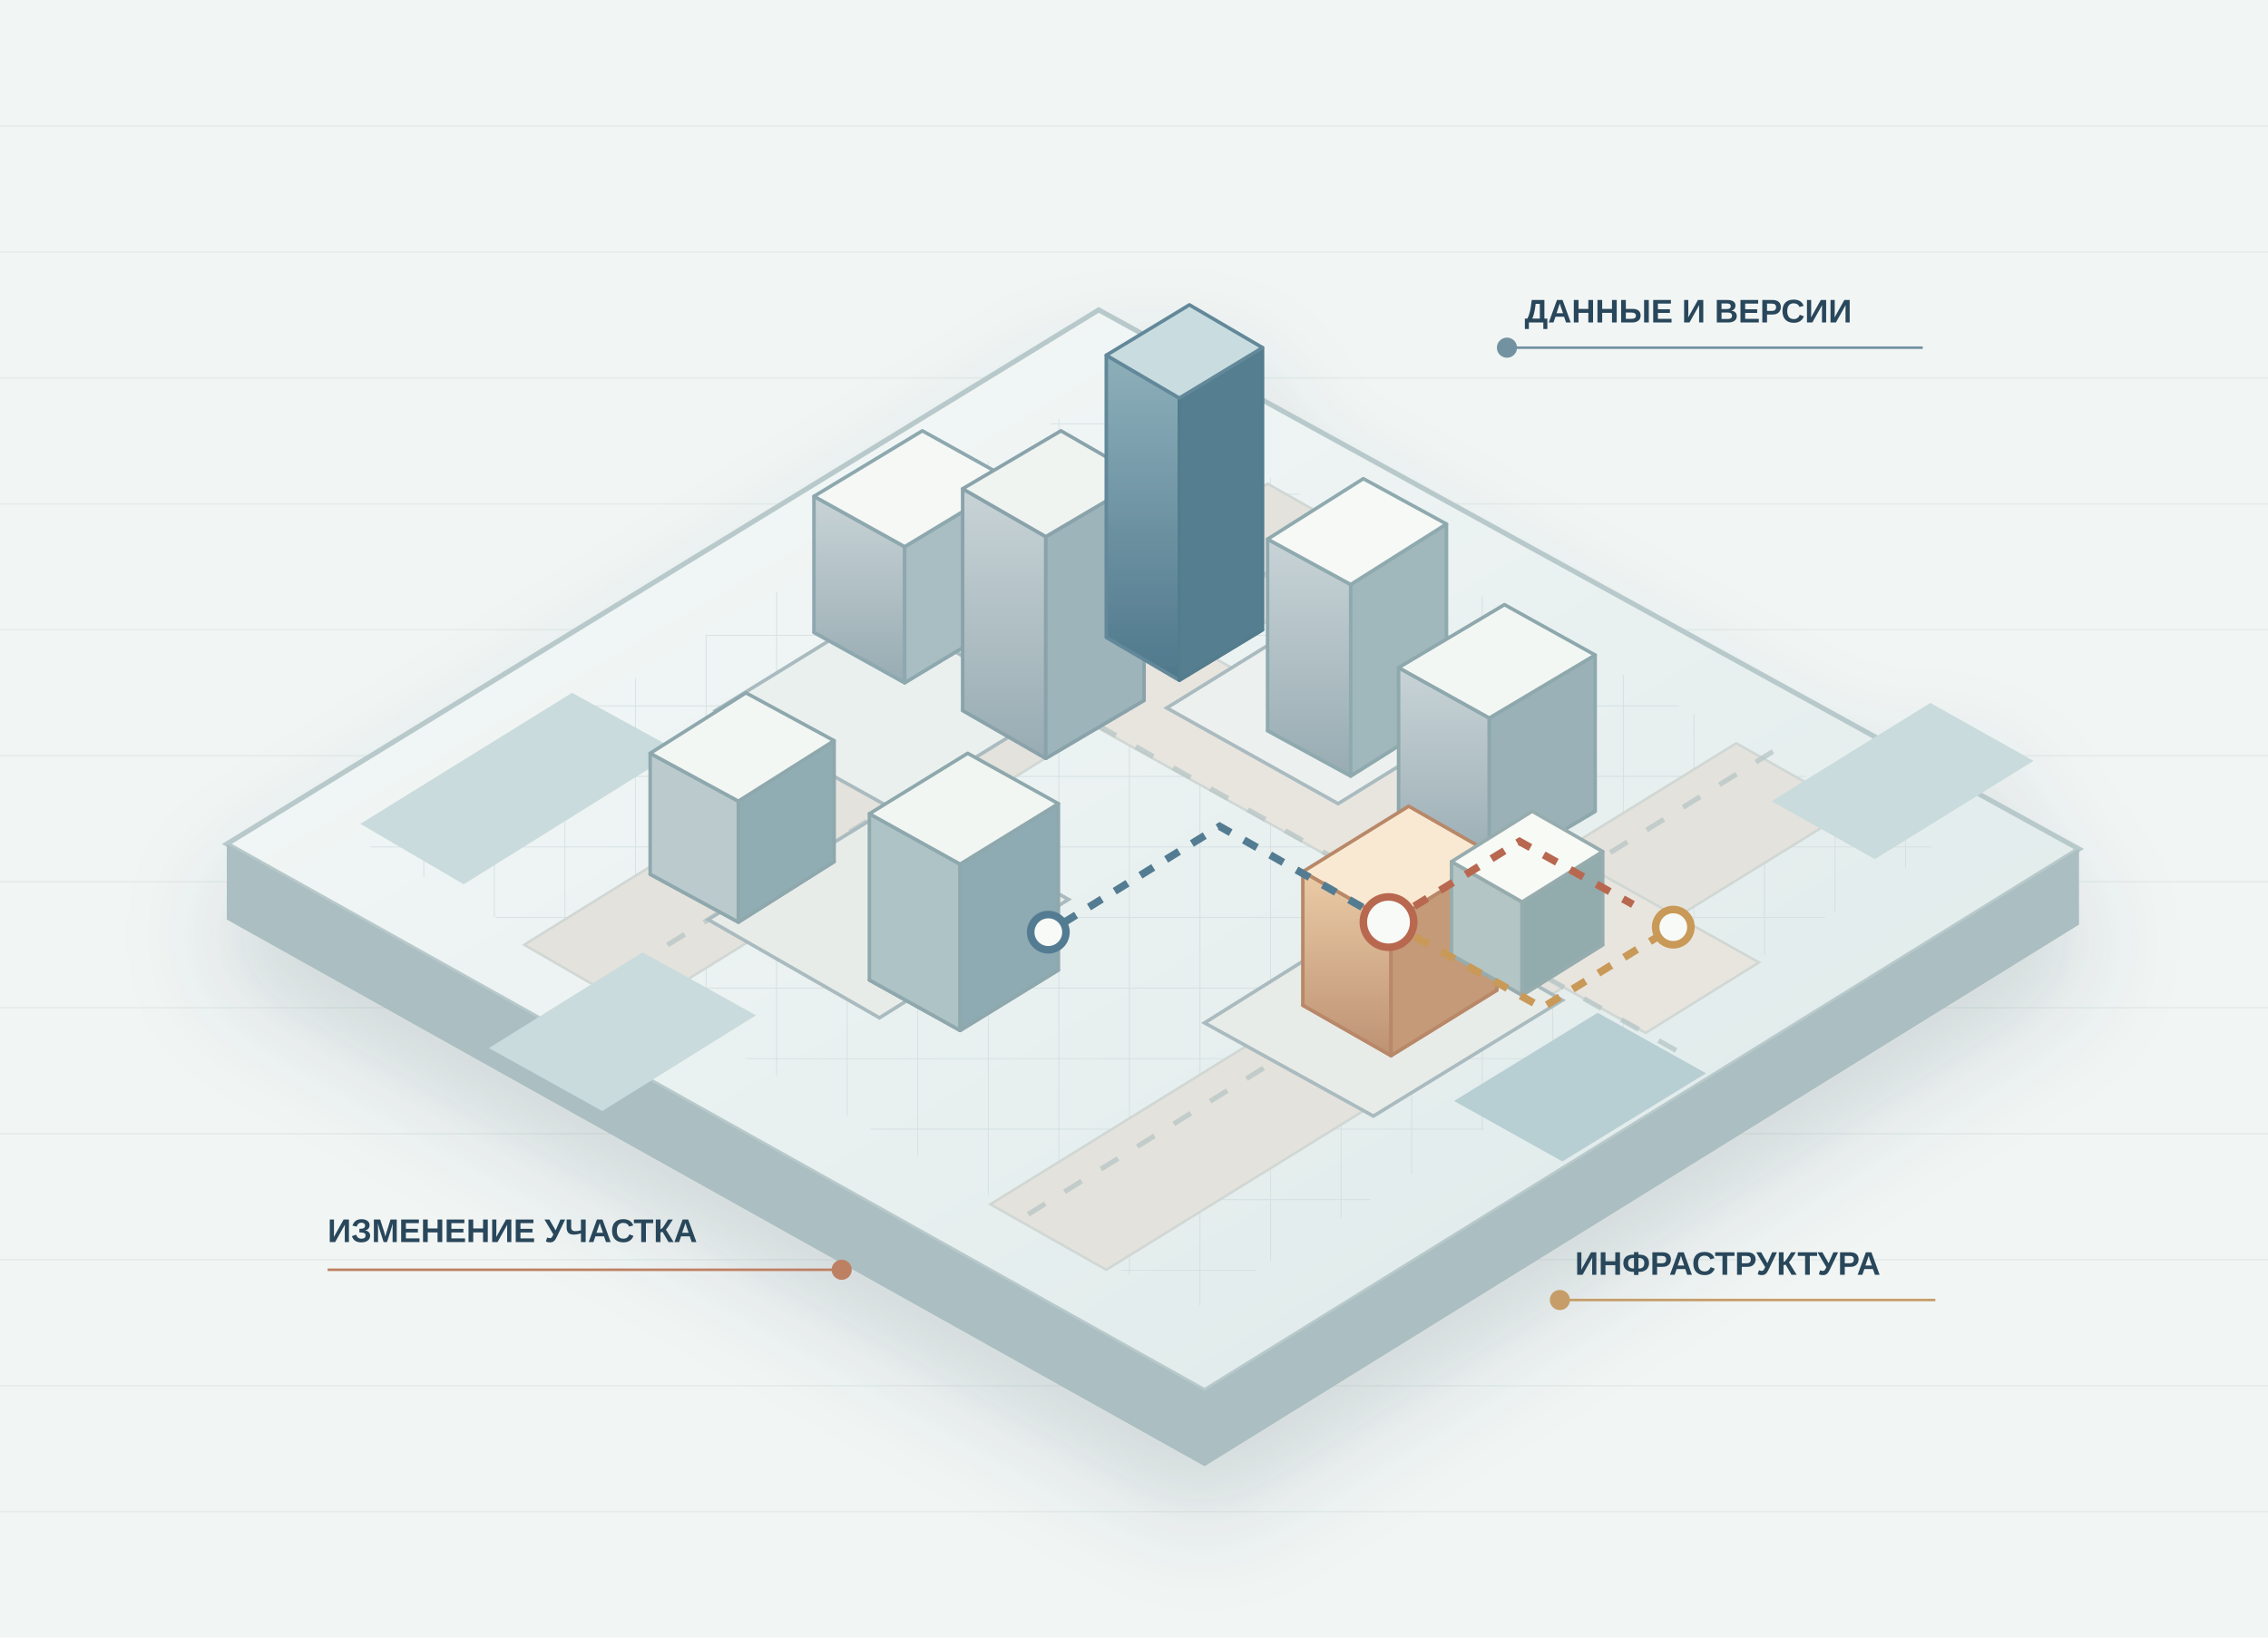
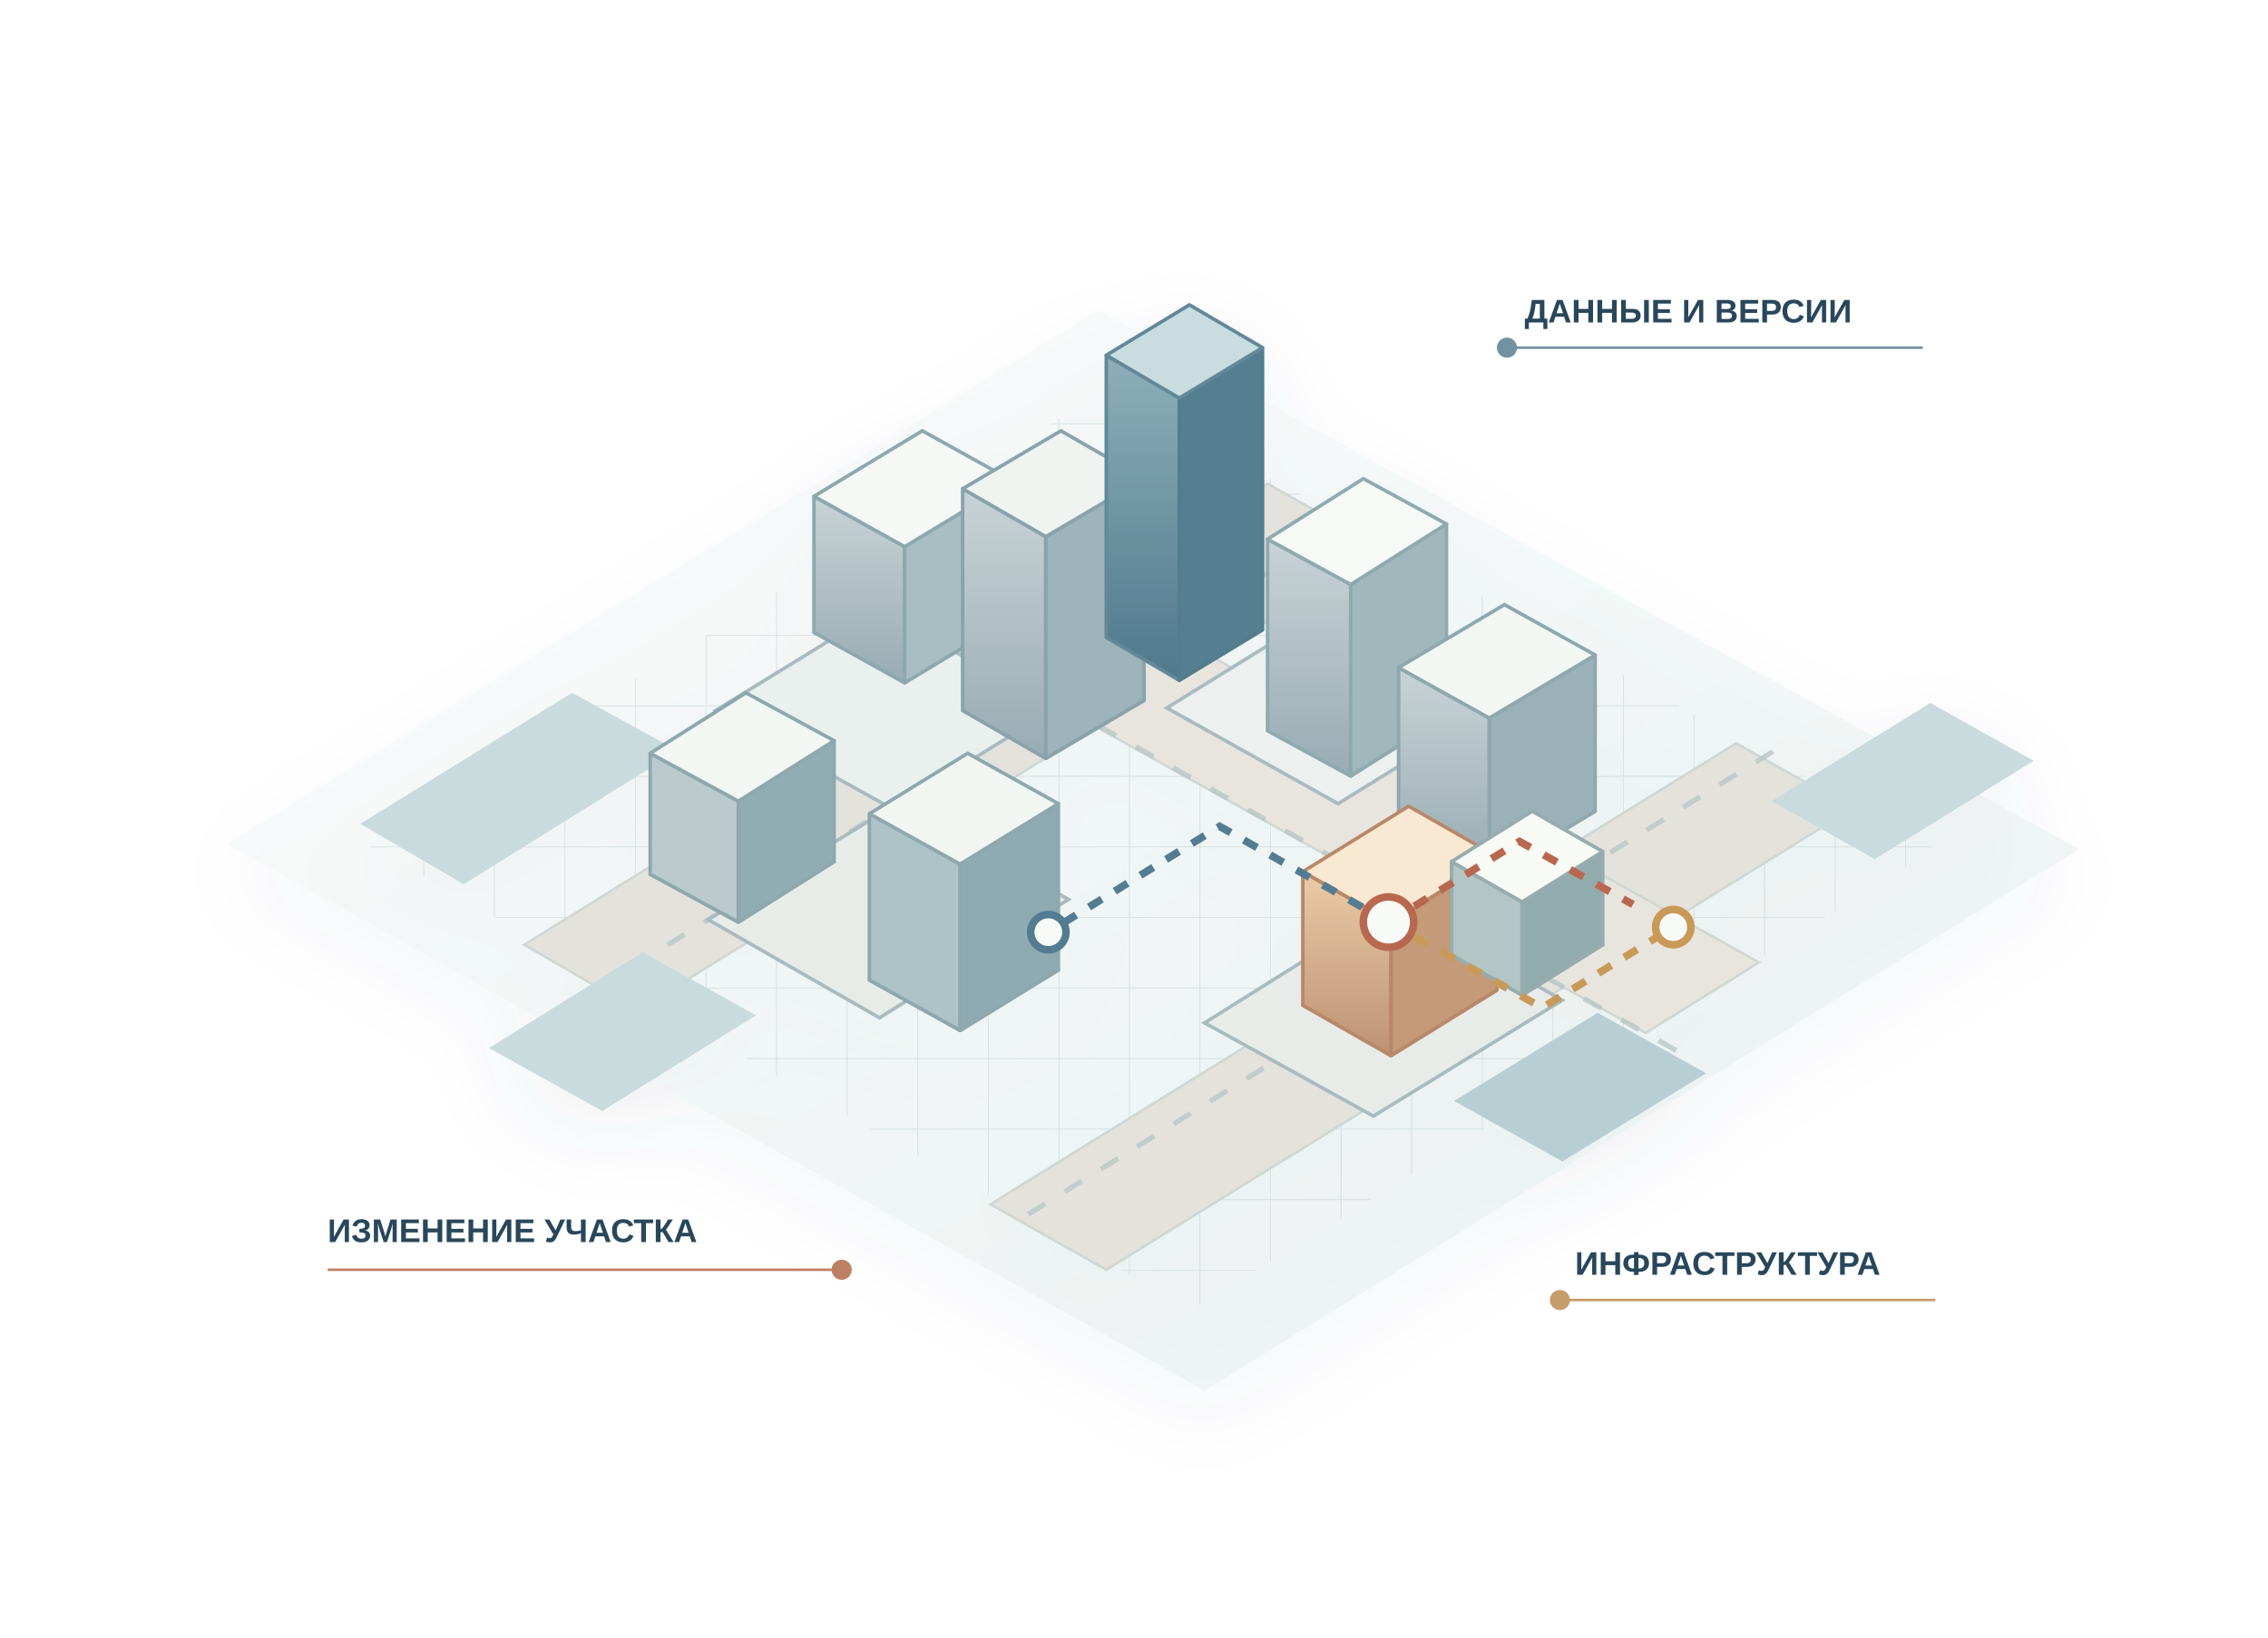
<svg xmlns="http://www.w3.org/2000/svg" width="900" height="650" viewBox="0 0 900 650" role="img" aria-labelledby="title desc">
  <defs>
    <linearGradient id="ground" x1="0" y1="0" x2="1" y2="1">
      <stop stop-color="#F7FAF9" />
      <stop offset="1" stop-color="#DCE8E8" />
    </linearGradient>
    <linearGradient id="front" x1="0" y1="0" x2="0" y2="1">
      <stop stop-color="#C8D3D6" />
      <stop offset="1" stop-color="#98ACB3" />
    </linearGradient>
    <linearGradient id="blue" x1="0" y1="0" x2="0" y2="1">
      <stop stop-color="#8DAFBA" />
      <stop offset="1" stop-color="#4F788C" />
    </linearGradient>
    <linearGradient id="warm" x1="0" y1="0" x2="0" y2="1">
      <stop stop-color="#EBCBA6" />
      <stop offset="1" stop-color="#BD9273" />
    </linearGradient>
    <filter id="shadow" x="-30%" y="-50%" width="160%" height="200%">
-       <feDropShadow dx="0" dy="22" stdDeviation="20" flood-color="#405B66" flood-opacity=".18" />
+       <feDropShadow dx="0" dy="12" stdDeviation="16" flood-color="#405B66" flood-opacity=".08" />
    </filter>
    <pattern id="grid" width="28" height="28" patternUnits="userSpaceOnUse">
      <path d="M28 0H0V28" fill="none" stroke="#CEDBDD" stroke-width=".7" />
    </pattern>
  </defs>
-   <rect width="900" height="650" fill="#F1F5F4" />
-   <path d="M0 50h900M0 100h900M0 150h900M0 200h900M0 250h900M0 300h900M0 350h900M0 400h900M0 450h900M0 500h900M0 550h900M0 600h900" stroke="#E5ECEA" stroke-width=".6" />
  <g filter="url(#shadow)">
-     <path d="M90 335 436 123 825 337 478 552Z" fill="url(#ground)" stroke="#B8C9CB" stroke-width="2" />
-     <path d="M90 335v30l388 217v-30Zm388 217v30l347-215v-30Z" fill="#ABBEC1" />
+     <path d="M90 335 436 123 825 337 478 552Z" fill="url(#ground)" opacity=".53" />
    <path d="M145 335 440 154 768 337 473 520Z" fill="url(#grid)" opacity=".7" />
    <path d="m208 375 295-183 46 26-296 183Zm185 103 296-183 46 26-296 183Z" fill="#E4E2DC" stroke="#D0D7D4" />
    <path d="m330 230 46-28 322 180-45 28Z" fill="#E8E5DF" stroke="#D0D7D4" />
    <path d="m236 393 295-183m-123 272 296-184m-357-60 320 180" stroke="#B7C6C6" stroke-width="2" stroke-dasharray="8 9" opacity=".75" />
    <path d="m143 327 84-52 42 23-85 53Zm51 89 61-38 45 25-61 38Zm509-98 63-39 41 23-63 39Z" fill="#C9DBDC" />
    <path d="m577 437 57-35 43 24-57 35Z" fill="#B7CFD3" />
    <g stroke="#AABBC0" stroke-width="1.4">
      <path d="m284 282 65-40 70 39-65 40Z" fill="#EAF0EE" />
      <path d="m463 281 63-39 68 38-63 39Z" fill="#ECF0EE" />
      <path d="m281 365 75-46 68 38-75 47Z" fill="#E8ECE8" />
      <path d="m478 406 75-47 67 38-75 46Z" fill="#E8ECE8" />
    </g>
    <g id="buildings" stroke-linejoin="round" stroke-width="1.4">
      <path d="m323 251 42-26 37 20-43 26Z" fill="#F7F8F5" stroke="#A4B7BB" />
      <path d="m323 251v-54l36 20v54Z" fill="url(#front)" stroke="#8DA8AE" />
      <path d="m359 271 43-26v-54l-43 26Z" fill="#A9BEC3" stroke="#8DA8AE" />
      <path d="m323 197 43-26 36 20-43 26Z" fill="#F6F8F5" stroke="#8DA8AE" />
      <path d="m382 282 38-23 34 19-39 23Z" fill="#D7E2E1" stroke="#9DB2B5" />
      <path d="m382 282v-88l33 19v88Z" fill="url(#front)" stroke="#8AA3AB" />
      <path d="m415 301 39-23v-88l-39 23Z" fill="#9CB4BA" stroke="#8AA3AB" />
      <path d="m382 194 39-23 33 19-39 23Z" fill="#EFF4F1" stroke="#8AA3AB" />
      <path d="m439 253 33-20 29 17-33 20Z" fill="#EDF3F1" stroke="#9DB2B5" />
      <path d="m439 253v-112l29 17v112Z" fill="url(#blue)" stroke="#628899" />
      <path d="m468 270 33-20V138l-33 20Z" fill="#547E90" stroke="#537B8C" />
      <path d="m439 141 33-20 29 17-33 20Z" fill="#C9DDE0" stroke="#628899" />
      <path d="m503 290 38-24 33 18-38 24Z" fill="#E9EFED" stroke="#8FAAAF" />
      <path d="m503 290v-76l33 18v76Z" fill="url(#front)" stroke="#8FAAAF" />
      <path d="m536 308 38-24v-76l-38 24Z" fill="#A0B7BB" stroke="#8FAAAF" />
      <path d="m503 214 38-24 33 18-38 24Z" fill="#F7F9F6" stroke="#8FAAAF" />
      <path d="m555 327 42-25 36 20-42 25Z" fill="#E8EFEC" stroke="#8EA8AD" />
      <path d="m555 327v-62l36 20v62Z" fill="url(#front)" stroke="#8EA8AD" />
      <path d="m591 347 42-25v-62l-42 25Z" fill="#9AB2B7" stroke="#8EA8AD" />
      <path d="m555 265 42-25 36 20-42 25Z" fill="#F3F7F3" stroke="#8EA8AD" />
      <path d="m258 347 38-24 35 19-38 24Z" fill="#E7EEEB" stroke="#8EA8AD" />
      <path d="m258 347v-48l35 19v48Z" fill="#BBCBCD" stroke="#8EA8AD" />
      <path d="m293 366 38-24v-48l-38 24Z" fill="#91ADB4" stroke="#8EA8AD" />
      <path d="m258 299 38-24 35 19-38 24Z" fill="#F3F7F3" stroke="#8EA8AD" />
      <path d="m345 389 39-24 36 20-39 24Z" fill="#E7EEEB" stroke="#8EA8AD" />
      <path d="m345 389v-66l36 20v66Z" fill="#AEC3C6" stroke="#8EA8AD" />
      <path d="m381 409 39-24v-66l-39 24Z" fill="#8EAAB2" stroke="#8EA8AD" />
      <path d="m345 323 39-24 36 20-39 24Z" fill="#F2F6F2" stroke="#8EA8AD" />
      <path d="m517 399 42-26 35 20-42 26Z" fill="#F2E6D6" stroke="#BD9273" />
      <path d="m517 399v-53l35 20v53Z" fill="url(#warm)" stroke="#B88869" />
      <path d="m552 419 42-26v-53l-42 26Z" fill="#C49A78" stroke="#B88869" />
      <path d="m517 346 42-26 35 20-42 26Z" fill="#F9E9D2" stroke="#B88869" />
      <path d="m576 379 32-20 28 16-32 20Z" fill="#EDF3F0" stroke="#97ACAE" />
      <path d="m576 379v-37l28 16v37Z" fill="#B3C5C4" stroke="#97ACAE" />
      <path d="m604 395 32-20v-37l-32 20Z" fill="#92ABAD" stroke="#97ACAE" />
      <path d="m576 342 32-20 28 16-32 20Z" fill="#F8FAF6" stroke="#97ACAE" />
    </g>
    <g fill="none" stroke-width="3">
      <path d="m551 366 52-32 45 25" stroke="#B8674F" stroke-dasharray="6 6" />
      <path d="m551 366-67-38-68 42" stroke="#537C92" stroke-dasharray="6 6" />
      <path d="m551 366 61 34 52-32" stroke="#C99959" stroke-dasharray="6 6" />
    </g>
    <g fill="#F7FAF7" stroke-width="3">
      <circle cx="551" cy="366" r="10" stroke="#B8674F" />
      <circle cx="416" cy="370" r="7" stroke="#537C92" />
      <circle cx="664" cy="368" r="7" stroke="#C99959" />
    </g>
  </g>
  <g font-family="Arial, Helvetica, sans-serif" font-size="13" font-weight="700" fill="#29475B">
    <path d="M598 138h165" stroke="#7392A1" />
    <circle cx="598" cy="138" r="4" fill="#7392A1" />
    <text x="605" y="128">ДАННЫЕ И ВЕРСИИ</text>
    <path d="M130 504h204" stroke="#BE8063" />
    <circle cx="334" cy="504" r="4" fill="#BE8063" />
    <text x="130" y="493">ИЗМЕНЕНИЕ УЧАСТКА</text>
    <path d="M619 516h149" stroke="#C69D69" />
    <circle cx="619" cy="516" r="4" fill="#C69D69" />
    <text x="625" y="506">ИНФРАСТРУКТУРА</text>
  </g>
</svg>
